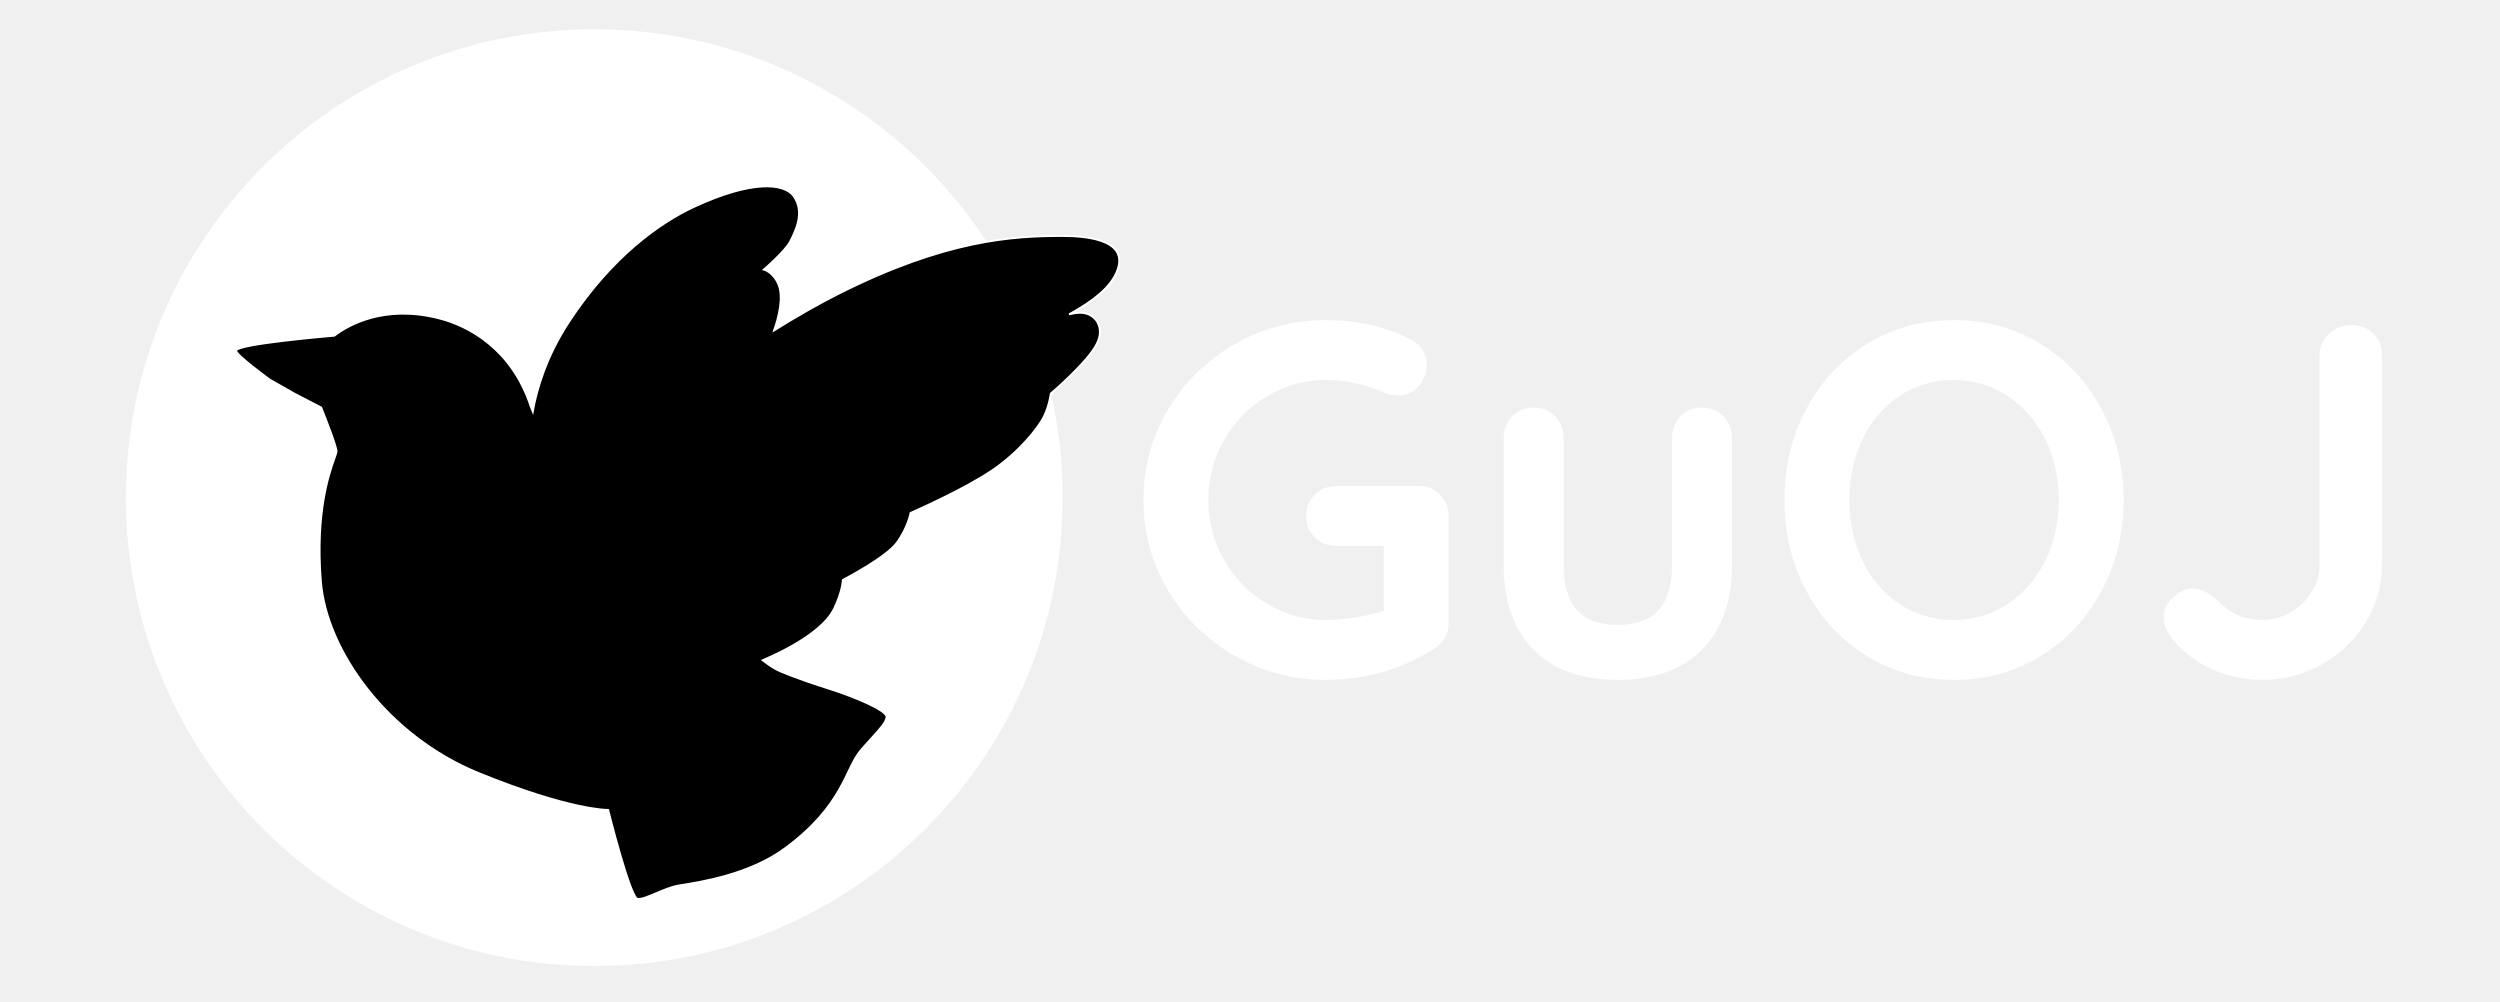
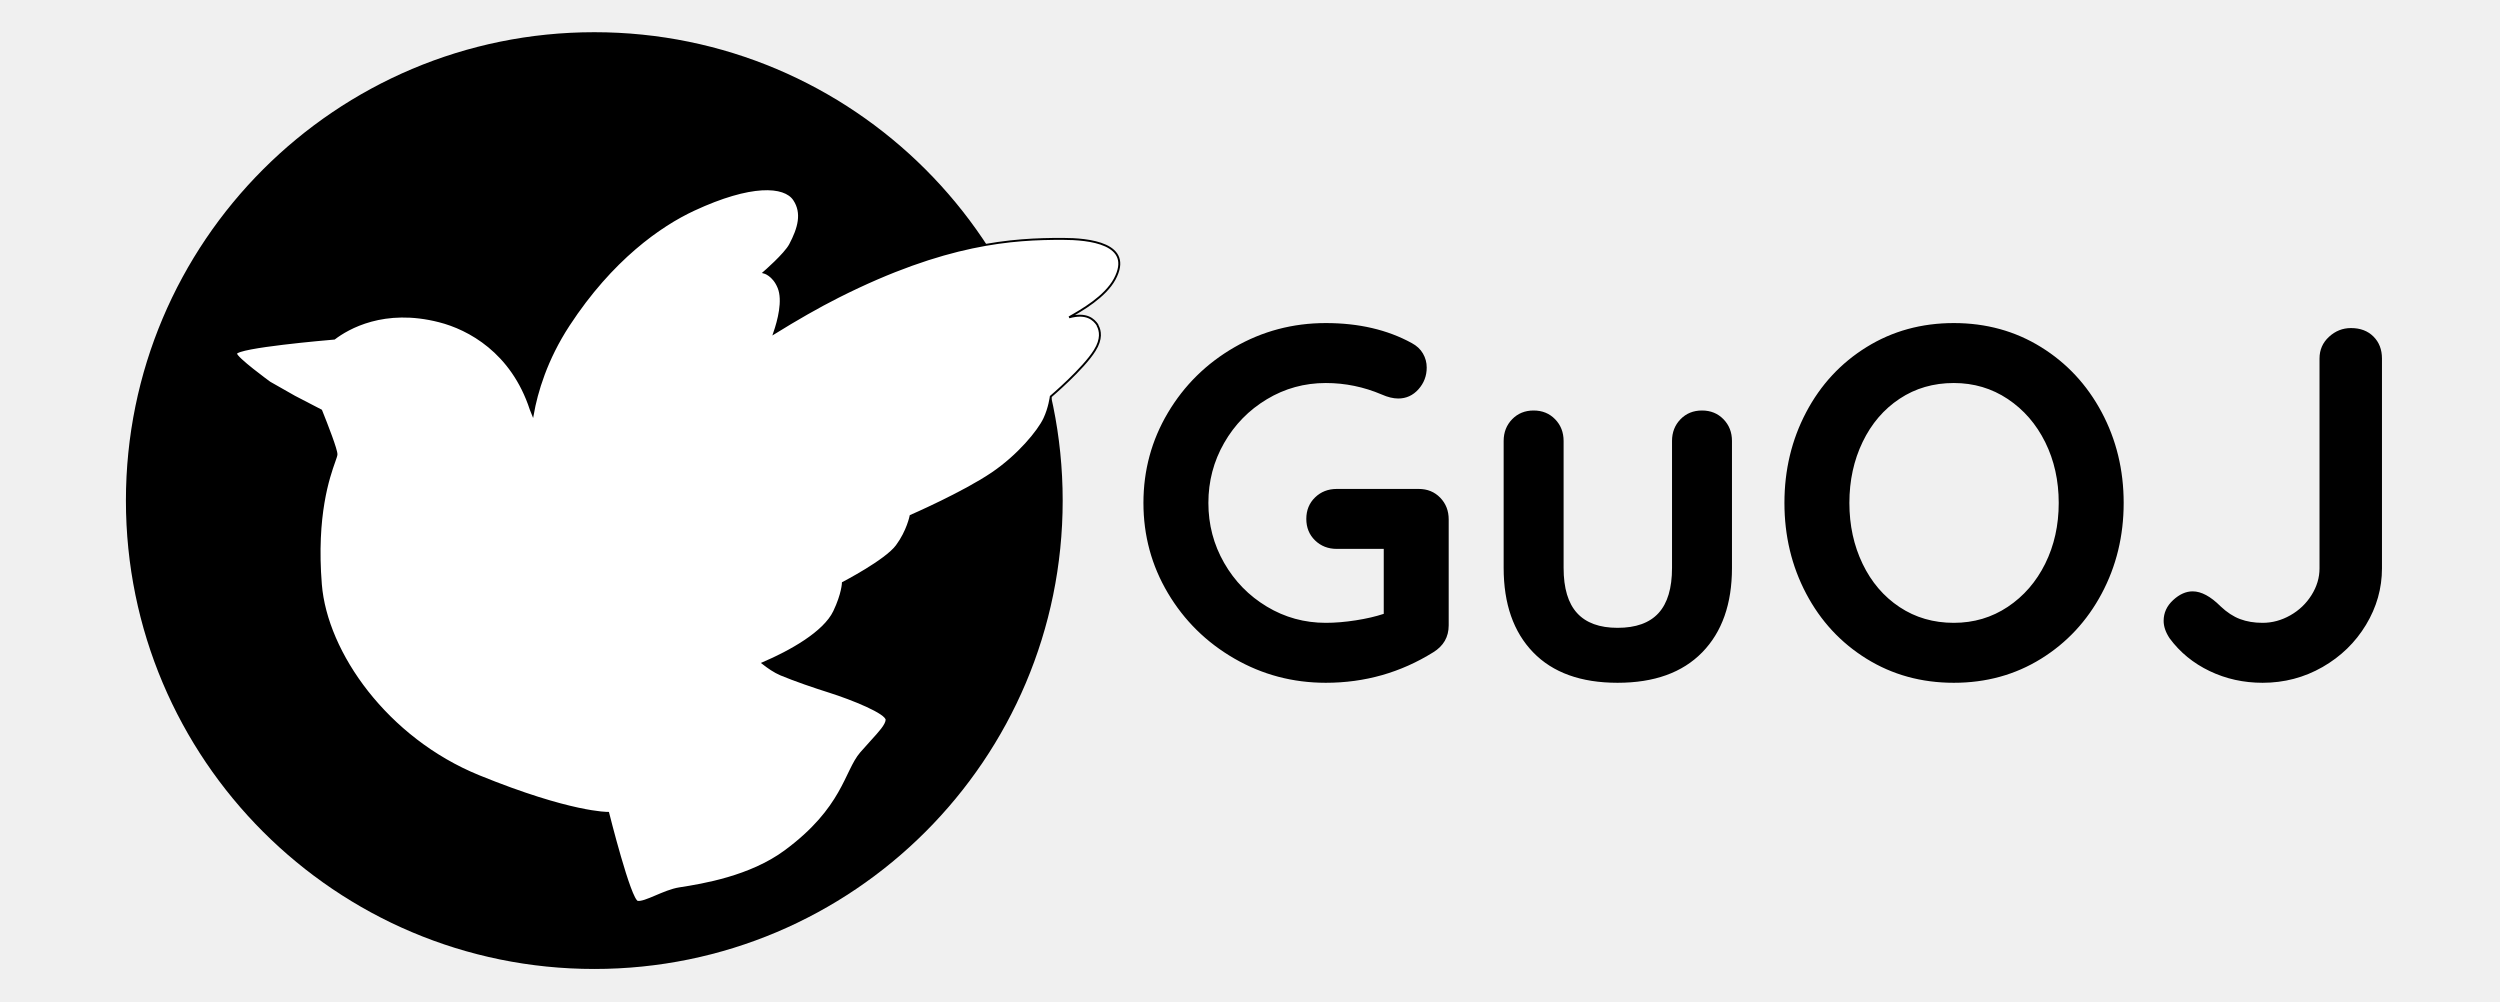
<svg xmlns="http://www.w3.org/2000/svg" width="1281px" height="513px" viewBox="0 0 1281 513" version="1.1">
-   <g id="LogoLargeLight" transform="translate(0.5 0.5)">
-     <path d="M64.019 254.498C64.019 121.949 171.471 14.498 304.02 14.498C436.568 14.498 544.02 121.949 544.02 254.498C544.02 387.046 436.568 494.498 304.02 494.498C171.471 494.498 64.019 387.046 64.019 254.498Z" id="Ellipse" fill="#FFFFFF" fill-rule="evenodd" stroke="none" />
-     <path d="M1158.84 347.858C1149.11 347.858 1140.06 345.852 1131.7 341.842C1123.34 337.831 1116.51 332.242 1111.22 325.074C1109.17 322.002 1108.15 319.015 1108.15 316.114C1108.15 312.018 1109.77 308.476 1113.01 305.49C1116.25 302.503 1119.58 301.01 1123 301.01C1127.43 301.01 1132.21 303.57 1137.33 308.69C1140.57 311.762 1143.9 313.938 1147.32 315.218C1150.73 316.498 1154.57 317.138 1158.84 317.138C1163.78 317.138 1168.52 315.858 1173.04 313.298C1177.57 310.738 1181.19 307.282 1183.92 302.93C1186.65 298.578 1188.02 294.012 1188.02 289.234L1188.02 181.714C1188.02 177.276 1189.64 173.564 1192.88 170.578C1196.13 167.591 1199.88 166.098 1204.15 166.098C1208.93 166.098 1212.77 167.548 1215.67 170.45C1218.57 173.351 1220.02 177.106 1220.02 181.714L1220.02 289.234C1220.02 299.474 1217.29 309.116 1211.83 318.162C1206.37 327.207 1198.94 334.418 1189.56 339.794C1180.17 345.17 1169.93 347.858 1158.84 347.858L1158.84 347.858ZM1087.67 255.697C1087.67 272.593 1083.91 288.081 1076.4 302.161C1068.89 316.241 1058.53 327.378 1045.3 335.569C1032.07 343.761 1017.18 347.857 1000.63 347.857C984.073 347.857 969.182 343.761 955.955 335.569C942.729 327.378 932.403 316.241 924.979 302.161C917.555 288.081 913.843 272.593 913.843 255.697C913.843 238.801 917.555 223.313 924.979 209.233C932.403 195.153 942.729 184.017 955.955 175.825C969.182 167.633 984.073 163.537 1000.63 163.537C1017.18 163.537 1032.07 167.633 1045.3 175.825C1058.53 184.017 1068.89 195.153 1076.4 209.233C1083.91 223.313 1087.67 238.801 1087.67 255.697L1087.67 255.697ZM1054.39 255.697C1054.39 244.263 1052.08 233.895 1047.48 224.593C1042.87 215.292 1036.47 207.911 1028.28 202.449C1020.08 196.988 1010.87 194.257 1000.63 194.257C990.217 194.257 980.958 196.945 972.852 202.321C964.745 207.697 958.43 215.079 953.908 224.465C949.385 233.852 947.124 244.263 947.124 255.697C947.124 267.132 949.385 277.543 953.908 286.929C958.43 296.316 964.745 303.697 972.852 309.073C980.958 314.449 990.217 317.137 1000.63 317.137C1010.87 317.137 1020.08 314.407 1028.28 308.945C1036.47 303.484 1042.87 296.103 1047.48 286.801C1052.08 277.5 1054.39 267.132 1054.39 255.697L1054.39 255.697ZM871.603 208.338C876.041 208.338 879.71 209.831 882.611 212.818C885.513 215.804 886.963 219.516 886.963 223.954L886.963 288.978C886.963 307.41 881.886 321.831 871.731 332.242C861.577 342.652 847.113 347.858 828.339 347.858C809.566 347.858 795.145 342.652 785.075 332.242C775.006 321.831 769.971 307.41 769.971 288.978L769.971 223.954C769.971 219.516 771.422 215.804 774.323 212.818C777.225 209.831 780.894 208.338 785.331 208.338C789.769 208.338 793.438 209.831 796.339 212.818C799.241 215.804 800.691 219.516 800.691 223.954L800.691 288.978C800.691 299.388 802.995 307.111 807.603 312.146C812.211 317.18 819.123 319.698 828.339 319.698C837.726 319.698 844.723 317.18 849.331 312.146C853.939 307.111 856.243 299.388 856.243 288.978L856.243 223.954C856.243 219.516 857.694 215.804 860.595 212.818C863.497 209.831 867.166 208.338 871.603 208.338L871.603 208.338ZM726.451 248.529C730.889 248.529 734.558 250.023 737.459 253.009C740.361 255.996 741.811 259.708 741.812 264.145L741.812 318.417C741.812 324.391 739.166 328.999 733.875 332.241C717.15 342.652 698.803 347.857 678.836 347.857C661.94 347.857 646.323 343.719 631.987 335.441C617.651 327.164 606.302 315.985 597.94 301.905C589.577 287.825 585.396 272.423 585.396 255.697C585.396 238.972 589.577 223.569 597.94 209.489C606.302 195.409 617.651 184.231 631.987 175.953C646.323 167.676 661.94 163.537 678.836 163.537C695.732 163.537 710.409 166.951 722.867 173.777C725.427 175.143 727.347 176.935 728.628 179.153C729.907 181.372 730.547 183.761 730.547 186.321C730.547 190.588 729.14 194.3 726.323 197.457C723.508 200.615 720.052 202.193 715.956 202.193C713.396 202.193 710.579 201.511 707.508 200.145C698.292 196.22 688.734 194.257 678.836 194.257C667.913 194.257 657.844 197.031 648.628 202.577C639.411 208.124 632.115 215.591 626.74 224.977C621.364 234.364 618.675 244.604 618.676 255.697C618.676 266.791 621.364 277.031 626.74 286.417C632.115 295.804 639.411 303.271 648.628 308.817C657.844 314.364 667.913 317.137 678.836 317.137C683.614 317.137 688.734 316.711 694.195 315.857C699.657 315.004 704.435 313.895 708.531 312.529L708.531 279.249L684.468 279.249C680.03 279.249 676.318 277.799 673.331 274.897C670.345 271.996 668.852 268.327 668.852 263.889C668.852 259.452 670.345 255.783 673.331 252.881C676.318 249.98 680.03 248.529 684.468 248.529L726.451 248.529Z" id="GuOJ" fill="#FFFFFF" stroke="none" />
-     <path d="M543.939 120.4C518.562 120.384 484.163 122.317 429.132 150.03C418.727 155.27 407.519 161.722 396.185 168.741C398.422 162.286 401.124 151.97 398.443 145.394C395.768 138.79 390.937 137.613 390.937 137.613C390.937 137.613 401.736 128.303 404.35 123.35C408.784 114.947 410.979 107.192 406.391 100.309C401.499 92.955 384.315 91.898 355.055 105.502C337.819 113.516 312.972 130.875 290.909 164.615C279.392 182.256 274.518 198.877 272.472 210.45C272.079 209.546 271.732 208.642 271.438 207.743C261.794 178.257 239.538 166.445 224.612 162.64C196.273 155.349 177.733 166.21 170.797 171.495C167.247 171.795 121.024 175.768 120.458 179.14C120.13 181.236 137.683 194.01 137.683 194.01L150.406 201.24L164.055 208.322C167.051 215.787 172.027 228.574 171.905 230.861C171.873 231.468 171.457 232.645 170.823 234.437C168.041 242.303 161.066 262.029 163.914 297.496C166.742 332.486 197.656 376.444 244.827 395.672C291.997 414.9 311.123 414.528 311.123 414.528C311.123 414.528 322.326 459.442 326.17 460.082C330.004 460.759 339.776 454.41 347.589 453.189C359.789 451.312 383.946 447.297 401.724 434.204C431.785 412.081 432.531 393.294 440.627 383.884C442.476 381.737 444.261 379.781 445.887 377.997C450.334 373.12 453.602 369.536 453.794 366.903C454.055 363.309 435.843 356.05 424.703 352.52C416.579 349.953 407.042 346.696 399.639 343.62C396.351 342.255 392.907 339.834 390.35 337.816C404.309 331.834 421.755 322.173 426.921 311.357C431.276 302.231 431.407 296.652 431.407 296.652C431.407 296.652 453.404 285.274 458.985 277.685C464.593 270.143 466.104 262.321 466.104 262.321C466.104 262.321 492.893 250.668 507.843 240.56C521.316 231.459 531.631 218.862 534.615 212.527C537.23 206.989 537.93 201.173 537.93 201.173C537.93 201.173 554.64 186.974 560.435 177.571C564.16 171.664 563.309 167.421 561.959 164.916C561.935 164.717 561.877 164.545 561.78 164.403C560.002 161.785 556.343 158.085 547.315 160.594C553.825 156.913 565.734 150.106 570.65 141.047C580.522 122.662 557.283 120.399 543.939 120.4Z" id="Vector-shape" fill="#000000" fill-rule="evenodd" stroke="#FFFFFF" stroke-width="1" />
+   <g id="LogoLargeDark" transform="translate(0.5 0.5)">
+     <path d="M64.019 256C64.019 123.452 171.471 16 304.02 16C436.568 16 544.02 123.452 544.02 256C544.02 388.548 436.568 496 304.02 496C171.471 496 64.019 388.548 64.019 256Z" id="Ellipse" fill="#000000" fill-rule="evenodd" stroke="none" />
+     <path d="M1158.84 349.36C1149.11 349.36 1140.06 347.355 1131.7 343.344C1123.34 339.333 1116.51 333.744 1111.22 326.576C1109.17 323.504 1108.15 320.517 1108.15 317.616C1108.15 313.52 1109.77 309.979 1113.01 306.992C1116.25 304.005 1119.58 302.512 1123 302.512C1127.43 302.512 1132.21 305.072 1137.33 310.192C1140.57 313.264 1143.9 315.44 1147.32 316.72C1150.73 318 1154.57 318.64 1158.84 318.64C1163.78 318.64 1168.52 317.36 1173.04 314.8C1177.57 312.24 1181.19 308.784 1183.92 304.432C1186.65 300.08 1188.02 295.515 1188.02 290.736L1188.02 183.216C1188.02 178.779 1189.64 175.067 1192.88 172.08C1196.13 169.093 1199.88 167.6 1204.15 167.6C1208.93 167.6 1212.77 169.051 1215.67 171.952C1218.57 174.853 1220.02 178.608 1220.02 183.216L1220.02 290.736C1220.02 300.976 1217.29 310.619 1211.83 319.664C1206.37 328.709 1198.94 335.92 1189.56 341.296C1180.17 346.672 1169.93 349.36 1158.84 349.36L1158.84 349.36ZM1087.67 257.2C1087.67 274.096 1083.91 289.584 1076.4 303.664C1068.89 317.744 1058.53 328.88 1045.3 337.072C1032.07 345.264 1017.18 349.36 1000.63 349.36C984.073 349.36 969.182 345.264 955.955 337.072C942.729 328.88 932.403 317.744 924.979 303.664C917.555 289.584 913.843 274.096 913.843 257.2C913.843 240.304 917.555 224.816 924.979 210.736C932.403 196.656 942.729 185.52 955.955 177.328C969.182 169.136 984.073 165.04 1000.63 165.04C1017.18 165.04 1032.07 169.136 1045.3 177.328C1058.53 185.52 1068.89 196.656 1076.4 210.736C1083.91 224.816 1087.67 240.304 1087.67 257.2L1087.67 257.2ZM1054.39 257.2C1054.39 245.765 1052.08 235.397 1047.48 226.096C1042.87 216.795 1036.47 209.413 1028.28 203.952C1020.08 198.491 1010.87 195.76 1000.63 195.76C990.217 195.76 980.958 198.448 972.852 203.824C964.745 209.2 958.43 216.581 953.908 225.968C949.385 235.355 947.124 245.765 947.124 257.2C947.124 268.635 949.385 279.045 953.908 288.432C958.43 297.819 964.745 305.2 972.852 310.576C980.958 315.952 990.217 318.64 1000.63 318.64C1010.87 318.64 1020.08 315.909 1028.28 310.448C1036.47 304.987 1042.87 297.605 1047.48 288.304C1052.08 279.003 1054.39 268.635 1054.39 257.2L1054.39 257.2ZM871.603 209.84C876.041 209.84 879.71 211.333 882.611 214.32C885.513 217.307 886.963 221.019 886.963 225.456L886.963 290.48C886.963 308.912 881.886 323.333 871.731 333.744C861.577 344.155 847.113 349.36 828.339 349.36C809.566 349.36 795.145 344.155 785.075 333.744C775.006 323.333 769.971 308.912 769.971 290.48L769.971 225.456C769.971 221.019 771.422 217.307 774.323 214.32C777.225 211.333 780.894 209.84 785.331 209.84C789.769 209.84 793.438 211.333 796.339 214.32C799.241 217.307 800.691 221.019 800.691 225.456L800.691 290.48C800.691 300.891 802.995 308.613 807.603 313.648C812.211 318.683 819.123 321.2 828.339 321.2C837.726 321.2 844.723 318.683 849.331 313.648C853.939 308.613 856.243 300.891 856.243 290.48L856.243 225.456C856.243 221.019 857.694 217.307 860.595 214.32C863.497 211.333 867.166 209.84 871.603 209.84L871.603 209.84ZM726.451 250.032C730.889 250.032 734.558 251.525 737.459 254.512C740.361 257.499 741.811 261.211 741.812 265.648L741.812 319.92C741.812 325.893 739.166 330.501 733.875 333.744C717.15 344.155 698.803 349.36 678.836 349.36C661.94 349.36 646.323 345.221 631.987 336.944C617.651 328.667 606.302 317.488 597.94 303.408C589.577 289.328 585.396 273.925 585.396 257.2C585.396 240.475 589.577 225.072 597.94 210.992C606.302 196.912 617.651 185.733 631.987 177.456C646.323 169.179 661.94 165.04 678.836 165.04C695.732 165.04 710.409 168.453 722.867 175.28C725.427 176.645 727.347 178.437 728.628 180.656C729.907 182.875 730.547 185.264 730.547 187.824C730.547 192.091 729.14 195.803 726.323 198.96C723.508 202.117 720.052 203.696 715.956 203.696C713.396 203.696 710.579 203.013 707.508 201.648C698.292 197.723 688.734 195.76 678.836 195.76C667.913 195.76 657.844 198.533 648.628 204.08C639.411 209.627 632.115 217.093 626.74 226.48C621.364 235.867 618.675 246.107 618.676 257.2C618.676 268.293 621.364 278.533 626.74 287.92C632.115 297.307 639.411 304.773 648.628 310.32C657.844 315.867 667.913 318.64 678.836 318.64C683.614 318.64 688.734 318.213 694.195 317.36C699.657 316.507 704.435 315.397 708.531 314.032L708.531 280.752L684.468 280.752C680.03 280.752 676.318 279.301 673.331 276.4C670.345 273.499 668.852 269.829 668.852 265.392C668.852 260.955 670.345 257.285 673.331 254.384C676.318 251.483 680.03 250.032 684.468 250.032L726.451 250.032Z" id="GuOJ" fill="#000000" fill-rule="evenodd" stroke="none" />
+     <path d="M543.939 121.902C518.562 121.886 484.163 123.82 429.132 151.533C418.727 156.773 407.519 163.225 396.185 170.243C398.422 163.788 401.124 153.473 398.443 146.897C395.768 140.293 390.937 139.115 390.937 139.115C390.937 139.115 401.736 129.806 404.35 124.853C408.784 116.45 410.979 108.694 406.391 101.811C401.499 94.457 384.315 93.401 355.055 107.004C337.819 115.018 312.972 132.377 290.909 166.117C279.392 183.758 274.518 200.38 272.472 211.953C272.079 211.049 271.732 210.145 271.438 209.246C261.794 179.759 239.538 167.948 224.612 164.143C196.273 156.851 177.733 167.713 170.797 172.998C167.247 173.298 121.024 177.271 120.458 180.643C120.13 182.739 137.683 195.513 137.683 195.513L150.406 202.742L164.055 209.825C167.051 217.289 172.027 230.077 171.905 232.364C171.873 232.971 171.457 234.147 170.823 235.94C168.041 243.806 161.066 263.531 163.914 298.999C166.742 333.988 197.656 377.946 244.827 397.175C291.997 416.403 311.123 416.03 311.123 416.03C311.123 416.03 322.325 460.945 326.17 461.585C330.004 462.261 339.776 455.912 347.589 454.692C359.789 452.814 383.946 448.799 401.724 435.706C431.785 413.584 432.531 394.796 440.627 385.386C442.476 383.24 444.261 381.283 445.887 379.499C450.334 374.623 453.602 371.038 453.794 368.406C454.055 364.811 435.843 357.553 424.703 354.022C416.579 351.455 407.042 348.198 399.639 345.123C396.351 343.757 392.907 341.336 390.35 339.318C404.309 333.336 421.755 323.676 426.921 312.86C431.276 303.734 431.407 298.155 431.407 298.155C431.407 298.155 453.404 286.777 458.985 279.188C464.593 271.645 466.104 263.824 466.104 263.824C466.104 263.824 492.893 252.17 507.843 242.062C521.316 232.962 531.631 220.364 534.615 214.029C537.23 208.492 537.931 202.675 537.931 202.675C537.931 202.675 554.64 188.477 560.435 179.074C564.16 173.166 563.309 168.924 561.959 166.418C561.935 166.22 561.877 166.048 561.78 165.905C560.002 163.288 556.343 159.587 547.315 162.097C553.825 158.416 565.734 151.609 570.65 142.55C580.522 124.165 557.283 121.902 543.939 121.902Z" id="Vector-shape" fill="#FFFFFF" fill-rule="evenodd" stroke="#000000" stroke-width="1" />
    <path d="M0 0L1280 0L1280 512L0 512L0 0Z" id="Rectangle" fill="none" fill-rule="evenodd" stroke="none" />
  </g>
</svg>
